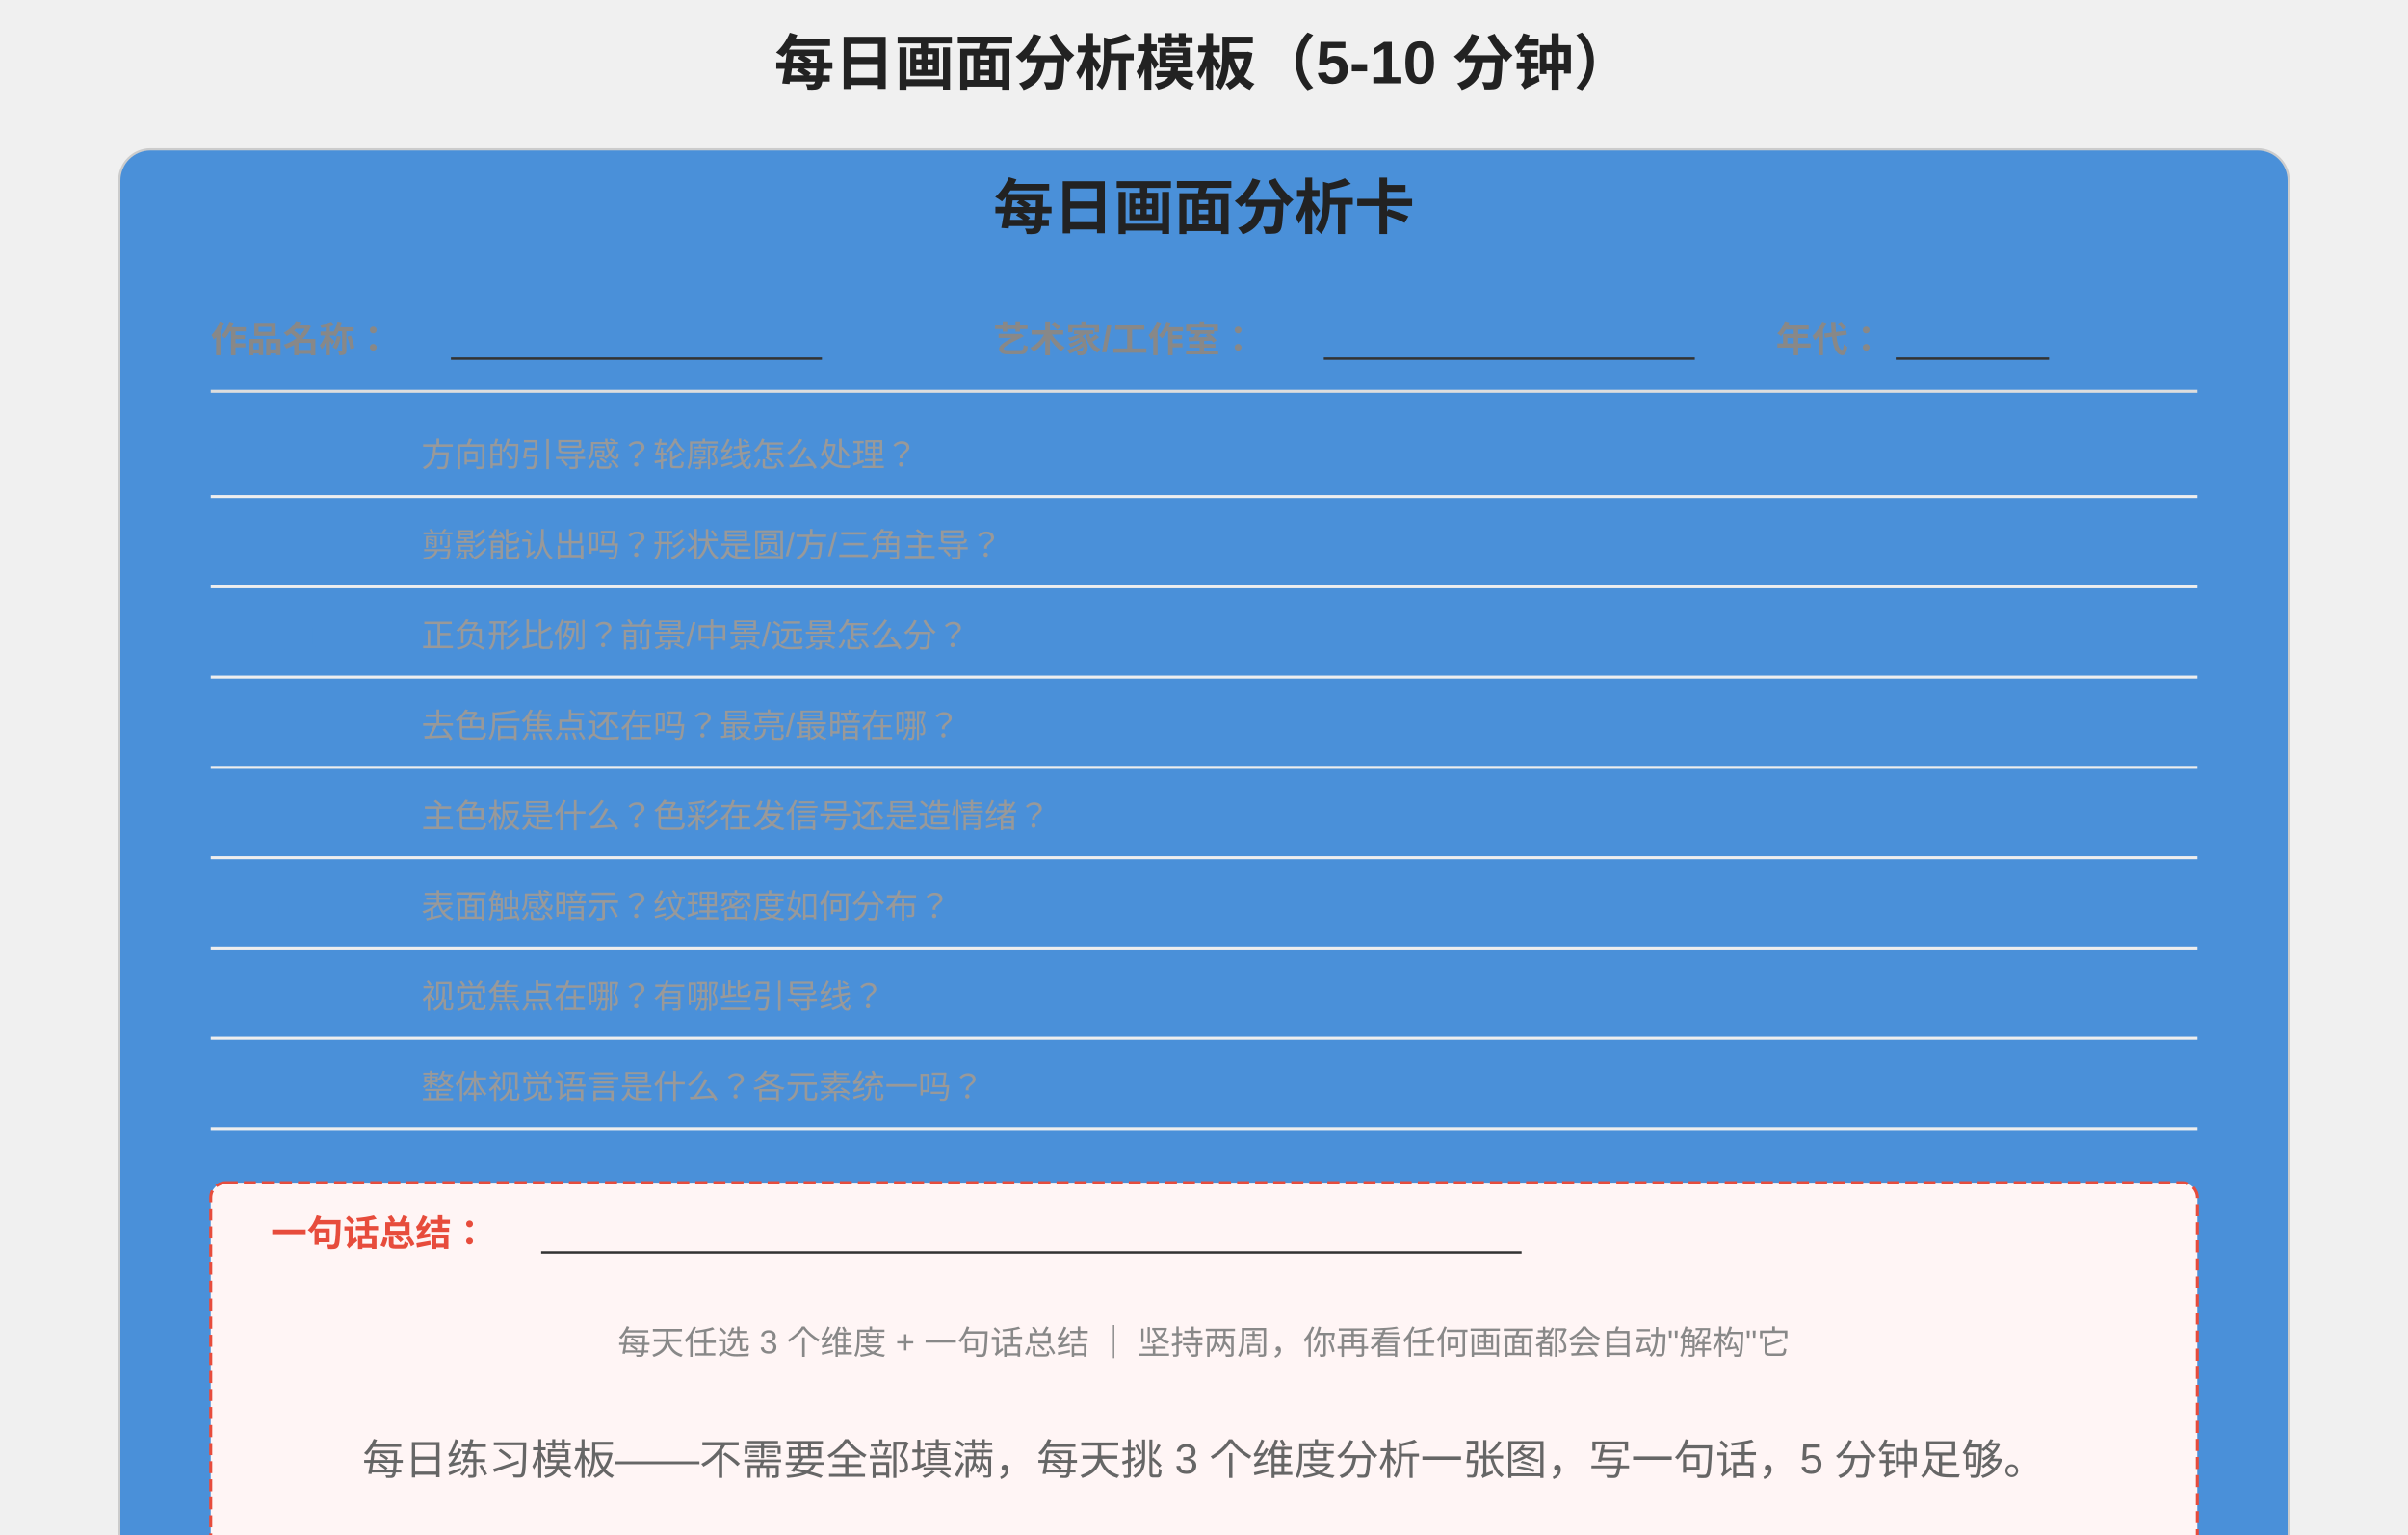
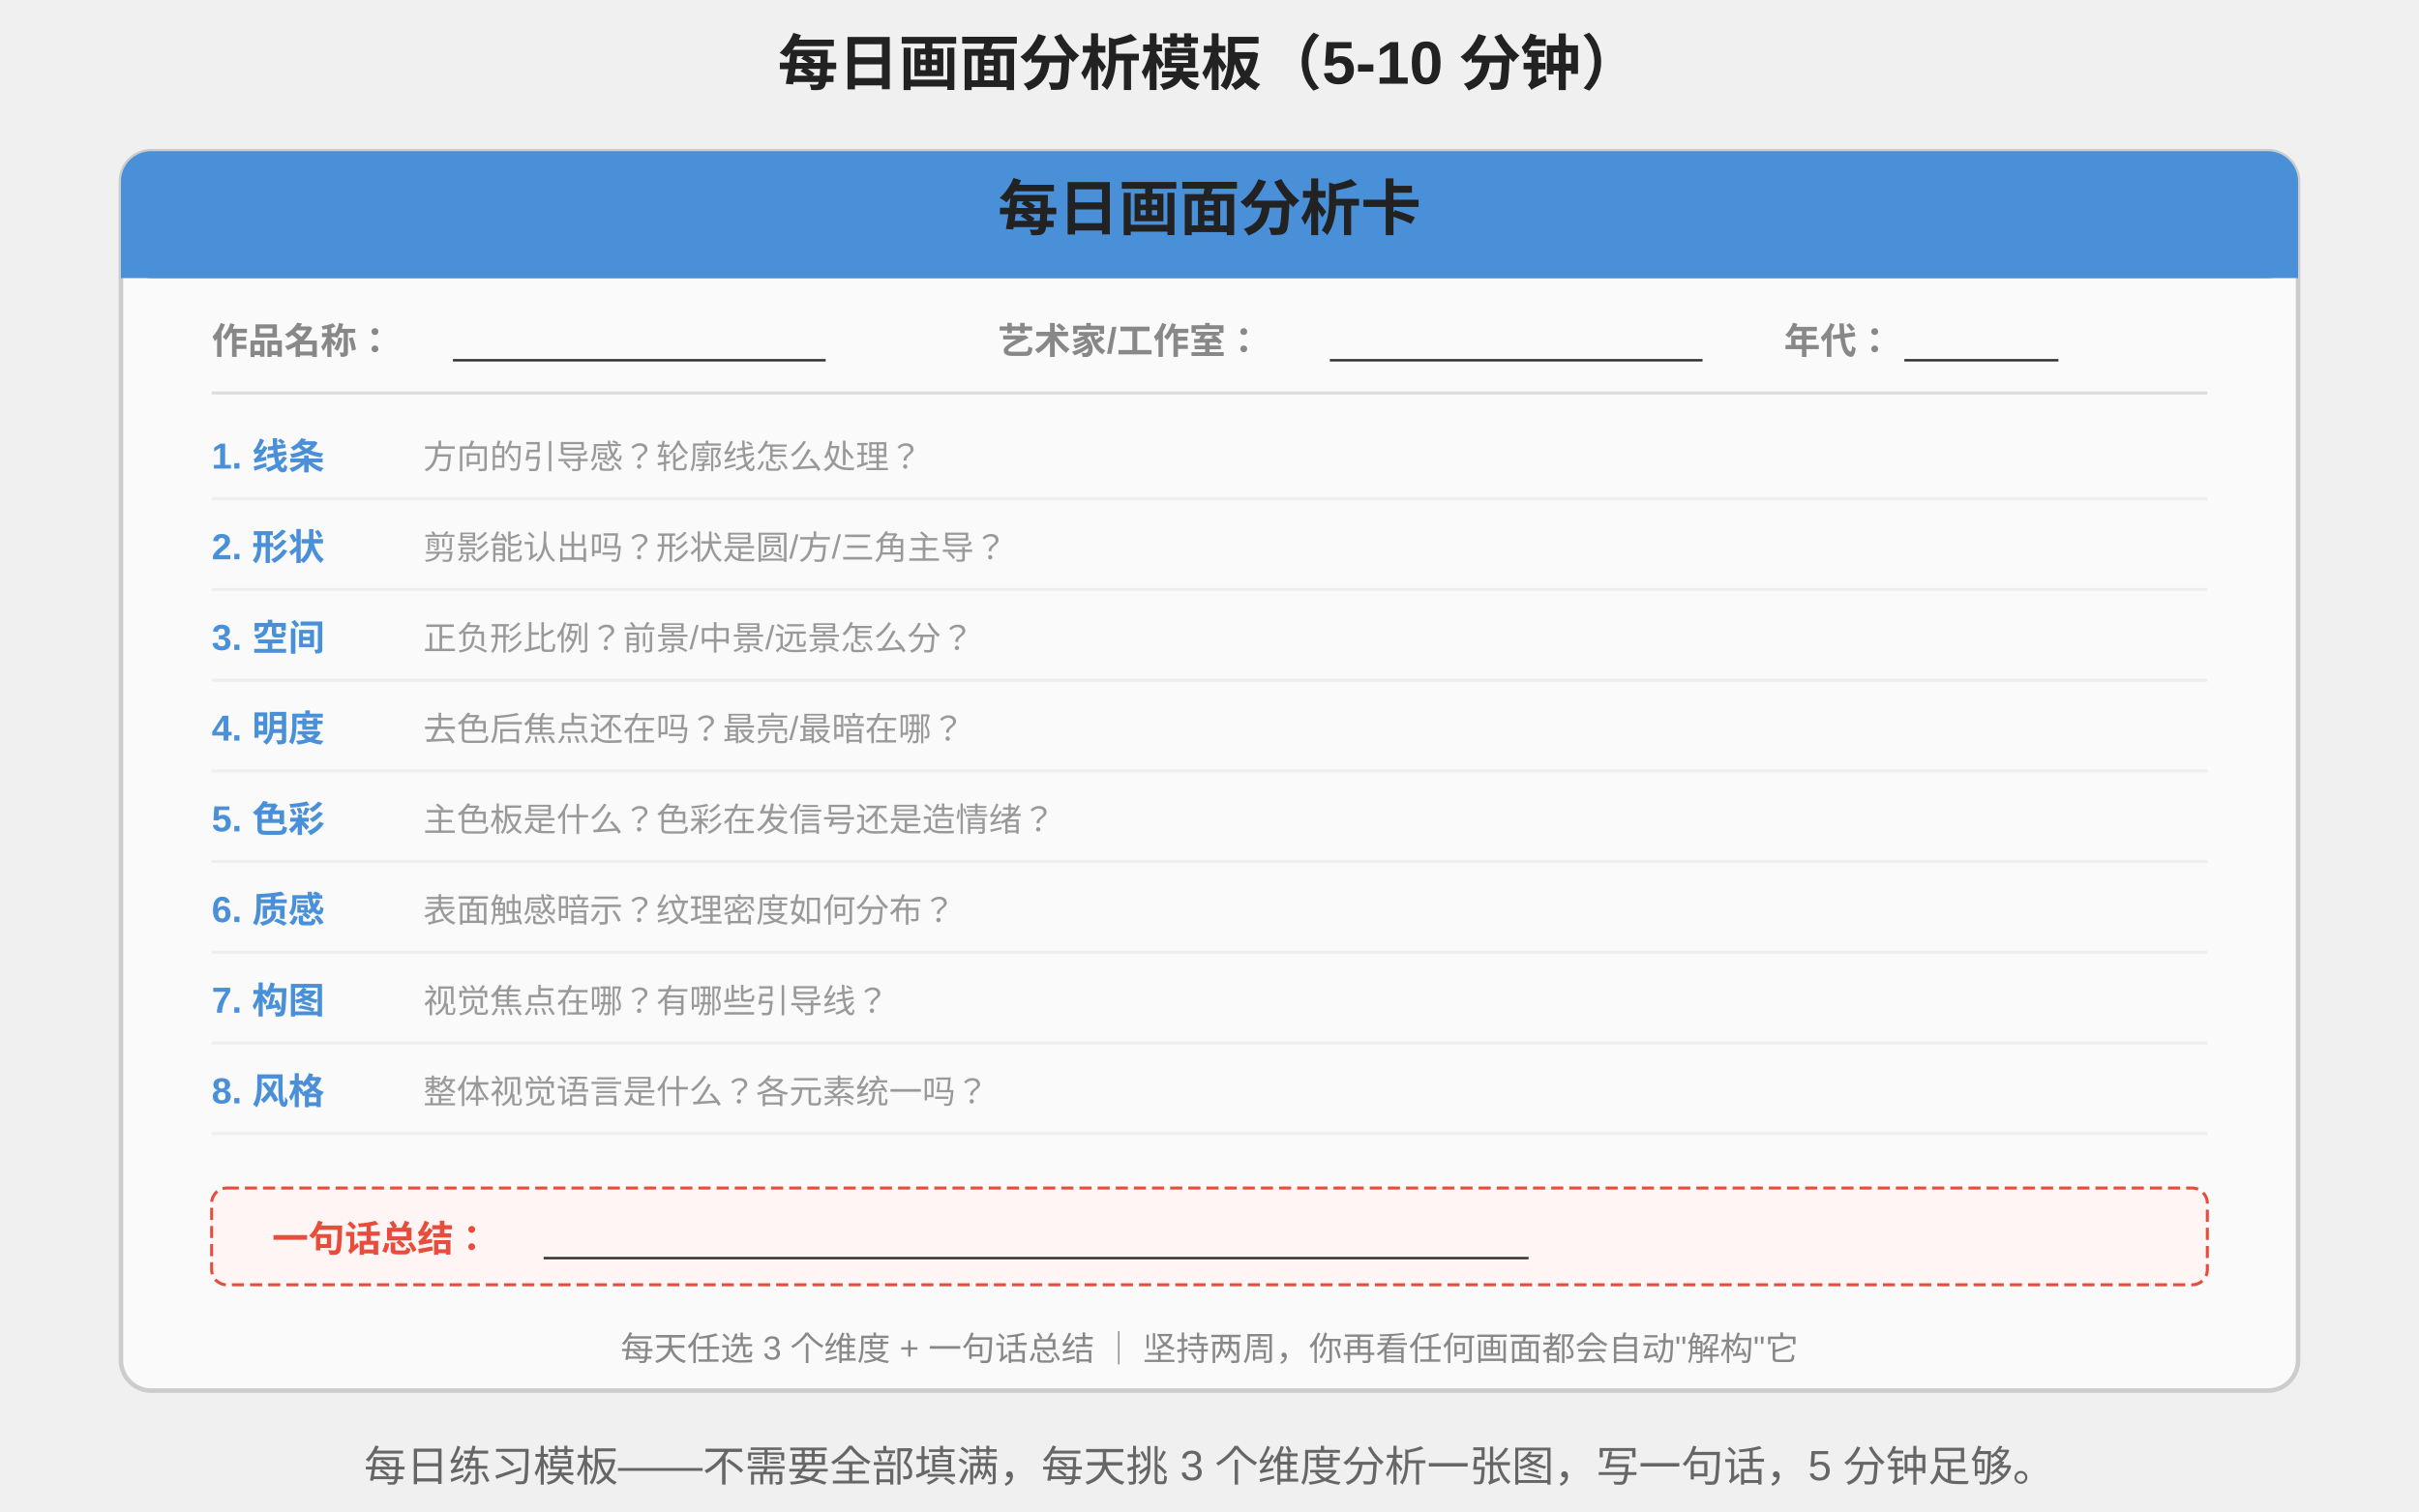
- <svg xmlns="http://www.w3.org/2000/svg" viewBox="0.0 0.0 800.0 510" width="800" height="510" font-family="'PingFang SC','Microsoft YaHei',Arial,sans-serif">
+ <svg xmlns="http://www.w3.org/2000/svg" viewBox="0 0 800 500" width="800" height="500" font-family="'PingFang SC','Microsoft YaHei',Arial,sans-serif">
  <style>
    .title { font-size: 20px; font-weight: bold; fill: #222; text-anchor: middle; }
    .caption { font-size: 14px; fill: #666; text-anchor: middle; }
    .card-bg { fill: #FAFAFA; stroke: #CCC; stroke-width: 1.5; }
    .card-title { font-size: 16px; font-weight: bold; fill: #222; text-anchor: middle; }
    .field-label { font-size: 12px; fill: #888; font-weight: bold; }
    .field-value { font-size: 13px; fill: #333; }
    .dim-label { font-size: 12px; font-weight: bold; fill: #4A90D9; }
    .dim-hint { font-size: 11px; fill: #999; }
    .summary-label { font-size: 12px; font-weight: bold; fill: #E74C3C; }
    .divider { stroke: #EEE; stroke-width: 1; }
    .meta-line { stroke: #DDD; stroke-width: 1; }
  </style>
  <text x="400" y="28" class="title">每日画面分析模板（5-10 分钟）</text>
-   <rect x="40" y="50" width="720" height="510" rx="10" class="card-bg" />
-   <rect x="40" y="50" width="720" height="510" rx="10" fill="#4A90D9" />
-   <rect x="40" y="72" width="720" height="510" fill="#4A90D9" />
+   <rect x="40" y="50" width="720" height="410" rx="10" class="card-bg" />
+   <rect x="40" y="50" width="720" height="42" rx="10" fill="#4A90D9" />
+   <rect x="40" y="72" width="720" height="20" fill="#4A90D9" />
  <text x="400" y="76" class="title" fill="#FFF" font-size="16">每日画面分析卡</text>
  <text x="70" y="117" class="field-label">作品名称：</text>
  <text x="150" y="117" class="field-value">_________________</text>
  <text x="330" y="117" class="field-label">艺术家/工作室：</text>
  <text x="440" y="117" class="field-value">_________________</text>
  <text x="590" y="117" class="field-label">年代：</text>
  <text x="630" y="117" class="field-value">_______</text>
  <line x1="70" y1="130" x2="730" y2="130" class="meta-line" />
  <text x="70" y="155" class="dim-label">1. 线条</text>
  <text x="140" y="155" class="dim-hint">方向的引导感？轮廓线怎么处理？</text>
  <line x1="70" y1="165" x2="730" y2="165" class="divider" />
  <text x="70" y="185" class="dim-label">2. 形状</text>
  <text x="140" y="185" class="dim-hint">剪影能认出吗？形状是圆/方/三角主导？</text>
  <line x1="70" y1="195" x2="730" y2="195" class="divider" />
  <text x="70" y="215" class="dim-label">3. 空间</text>
  <text x="140" y="215" class="dim-hint">正负形比例？前景/中景/远景怎么分？</text>
  <line x1="70" y1="225" x2="730" y2="225" class="divider" />
  <text x="70" y="245" class="dim-label">4. 明度</text>
  <text x="140" y="245" class="dim-hint">去色后焦点还在吗？最亮/最暗在哪？</text>
  <line x1="70" y1="255" x2="730" y2="255" class="divider" />
  <text x="70" y="275" class="dim-label">5. 色彩</text>
  <text x="140" y="275" class="dim-hint">主色板是什么？色彩在发信号还是造情绪？</text>
  <line x1="70" y1="285" x2="730" y2="285" class="divider" />
  <text x="70" y="305" class="dim-label">6. 质感</text>
  <text x="140" y="305" class="dim-hint">表面触感暗示？纹理密度如何分布？</text>
  <line x1="70" y1="315" x2="730" y2="315" class="divider" />
  <text x="70" y="335" class="dim-label">7. 构图</text>
  <text x="140" y="335" class="dim-hint">视觉焦点在哪？有哪些引导线？</text>
  <line x1="70" y1="345" x2="730" y2="345" class="divider" />
  <text x="70" y="365" class="dim-label">8. 风格</text>
  <text x="140" y="365" class="dim-hint">整体视觉语言是什么？各元素统一吗？</text>
  <line x1="70" y1="375" x2="730" y2="375" class="divider" />
-   <rect x="70" y="393" width="660" height="510" rx="5" fill="#FFF5F5" stroke="#E74C3C" stroke-width="1" stroke-dasharray="4,2" />
+   <rect x="70" y="393" width="660" height="32" rx="5" fill="#FFF5F5" stroke="#E74C3C" stroke-width="1" stroke-dasharray="4,2" />
  <text x="90" y="414" class="summary-label">一句话总结：</text>
  <text x="180" y="414" class="field-value" fill="#E74C3C">_____________________________________________</text>
  <text x="400" y="450" fill="#888" font-size="11" text-anchor="middle">每天任选 3 个维度 + 一句话总结 ｜ 坚持两周，你再看任何画面都会自动"解构"它</text>
  <text x="400" y="490" class="caption">每日练习模板——不需要全部填满，每天挑 3 个维度分析一张图，写一句话，5 分钟足够。</text>
</svg>
